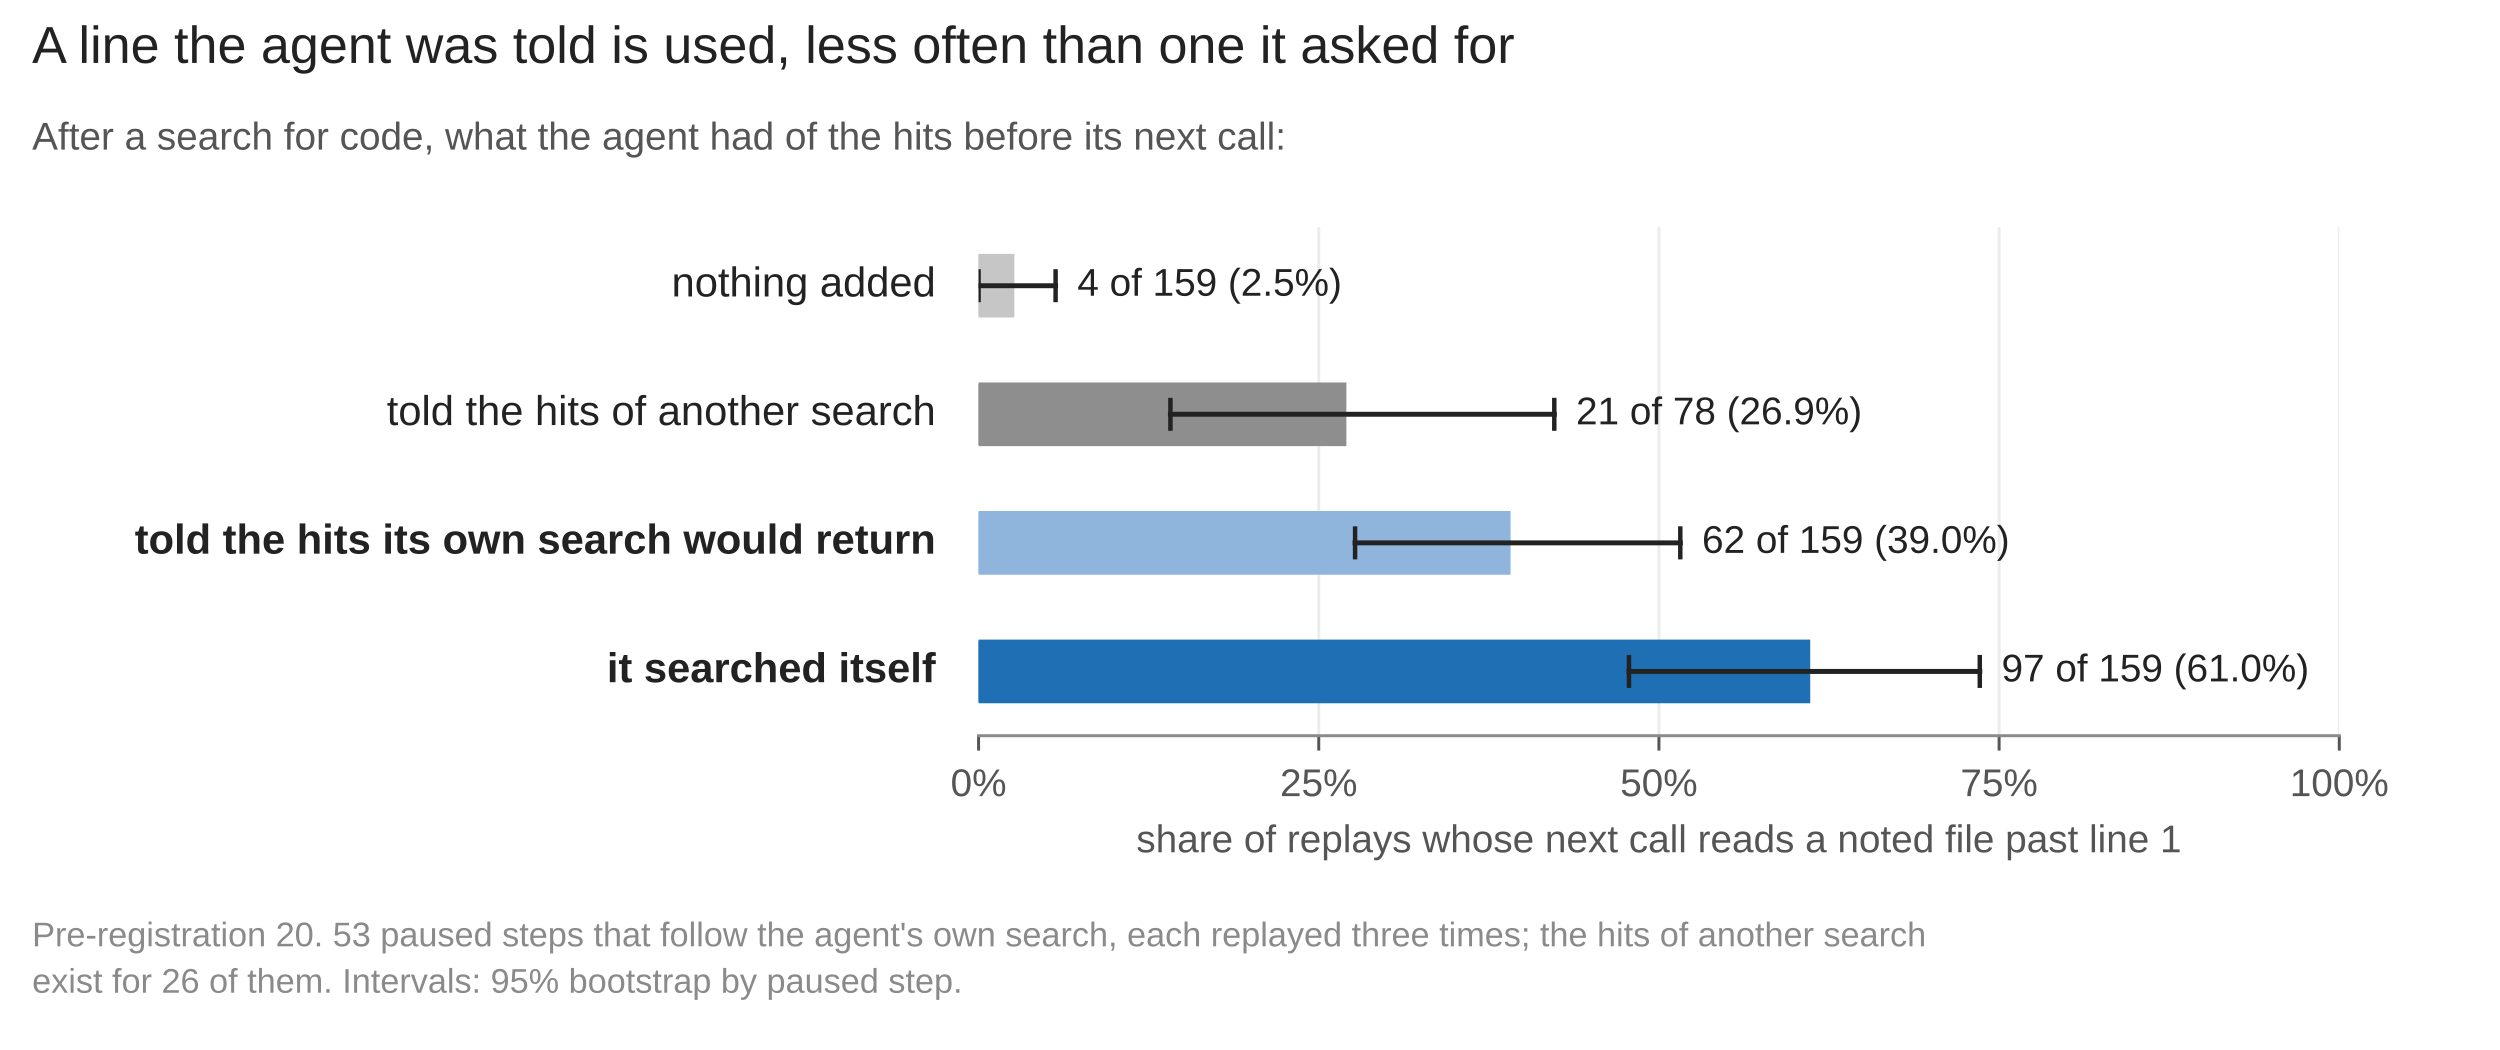
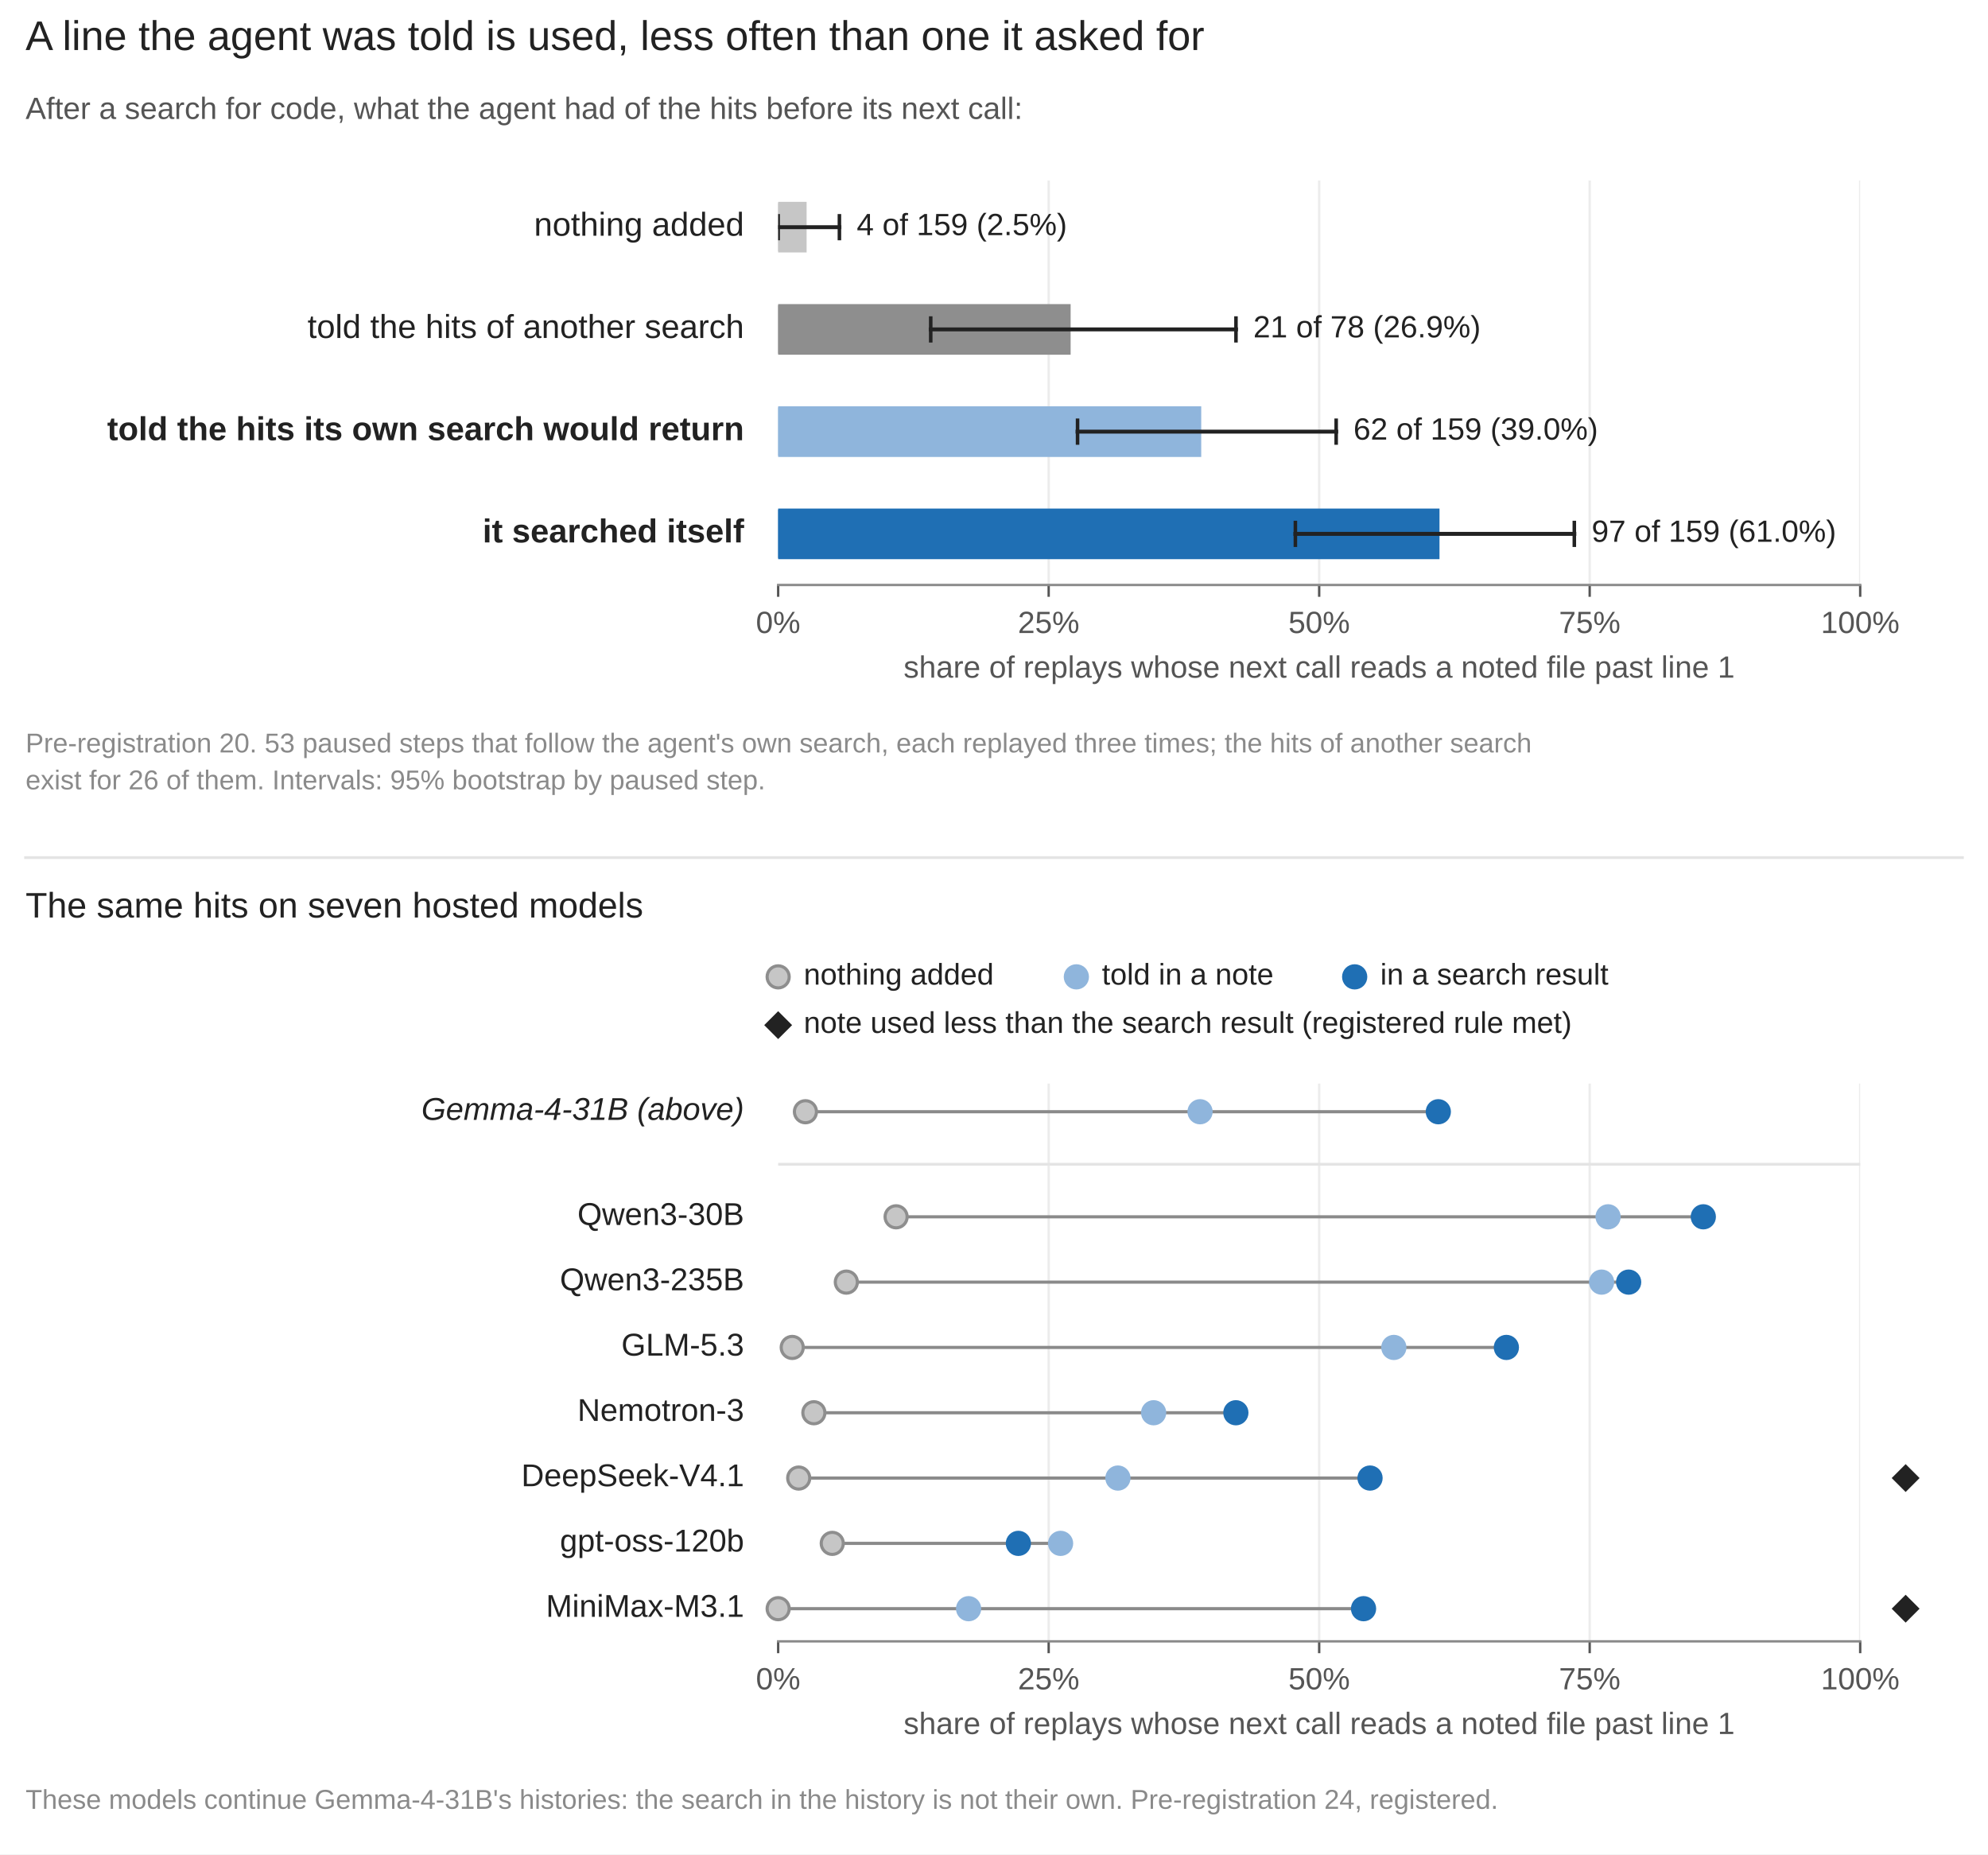
- <svg xmlns="http://www.w3.org/2000/svg" xmlns:xlink="http://www.w3.org/1999/xlink" width="504pt" height="211.68pt" viewBox="0 0 504 211.68" version="1.1">
+ <svg xmlns="http://www.w3.org/2000/svg" xmlns:xlink="http://www.w3.org/1999/xlink" width="504pt" height="470.16pt" viewBox="0 0 504 470.16" version="1.1">
  <defs>
    <style type="text/css">*{stroke-linejoin: round; stroke-linecap: butt}</style>
  </defs>
  <g id="figure_1">
    <g id="patch_1">
-       <path d="M 0 211.68  L 504 211.68  L 504 0  L 0 0  z " style="fill: #ffffff" />
+       <path d="M 0 470.16  L 504 470.16  L 504 0  L 0 0  z " style="fill: #ffffff" />
    </g>
    <g id="axes_1">
+       <g id="line2d_1">
+         <path d="M 6.48 217.44  L 497.52 217.44  " clip-path="url(#p833c66e507)" style="fill: none; stroke: #e4e4e4; stroke-width: 0.7; stroke-linecap: square" />
+       </g>
+       <g id="line2d_2">
+         <defs>
+           <path id="mddfe85bd83" d="M 0 2.8  C 0.743 2.8 1.455 2.505 1.98 1.98  C 2.505 1.455 2.8 0.743 2.8 0  C 2.8 -0.743 2.505 -1.455 1.98 -1.98  C 1.455 -2.505 0.743 -2.8 0 -2.8  C -0.743 -2.8 -1.455 -2.505 -1.98 -1.98  C -2.505 -1.455 -2.8 -0.743 -2.8 0  C -2.8 0.743 -2.505 1.455 -1.98 1.98  C -1.455 2.505 -0.743 2.8 0 2.8  z " style="stroke: #8e8e8e; stroke-width: 0.8" />
+         </defs>
+         <g clip-path="url(#p833c66e507)">
+           <use xlink:href="#mddfe85bd83" x="197.28" y="247.68" style="fill: #c6c6c6; stroke: #8e8e8e; stroke-width: 0.8" />
+         </g>
+       </g>
+       <g id="line2d_3">
+         <defs>
+           <path id="mf4be1ef21a" d="M 0 2.8  C 0.743 2.8 1.455 2.505 1.98 1.98  C 2.505 1.455 2.8 0.743 2.8 0  C 2.8 -0.743 2.505 -1.455 1.98 -1.98  C 1.455 -2.505 0.743 -2.8 0 -2.8  C -0.743 -2.8 -1.455 -2.505 -1.98 -1.98  C -2.505 -1.455 -2.8 -0.743 -2.8 0  C -2.8 0.743 -2.505 1.455 -1.98 1.98  C -1.455 2.505 -0.743 2.8 0 2.8  z " style="stroke: #8fb5dc; stroke-width: 0.8" />
+         </defs>
+         <g clip-path="url(#p833c66e507)">
+           <use xlink:href="#mf4be1ef21a" x="272.88" y="247.68" style="fill: #8fb5dc; stroke: #8fb5dc; stroke-width: 0.8" />
+         </g>
+       </g>
+       <g id="line2d_4">
+         <defs>
+           <path id="md2c22ae7ab" d="M 0 2.8  C 0.743 2.8 1.455 2.505 1.98 1.98  C 2.505 1.455 2.8 0.743 2.8 0  C 2.8 -0.743 2.505 -1.455 1.98 -1.98  C 1.455 -2.505 0.743 -2.8 0 -2.8  C -0.743 -2.8 -1.455 -2.505 -1.98 -1.98  C -2.505 -1.455 -2.8 -0.743 -2.8 0  C -2.8 0.743 -2.505 1.455 -1.98 1.98  C -1.455 2.505 -0.743 2.8 0 2.8  z " style="stroke: #1f6fb4; stroke-width: 0.8" />
+         </defs>
+         <g clip-path="url(#p833c66e507)">
+           <use xlink:href="#md2c22ae7ab" x="343.44" y="247.68" style="fill: #1f6fb4; stroke: #1f6fb4; stroke-width: 0.8" />
+         </g>
+       </g>
+       <g id="line2d_5">
+         <defs>
+           <path id="mb591d975c1" d="M 0 2.828  L 2.828 0  L 0 -2.828  L -2.828 0  z " style="stroke: #222222; stroke-linejoin: miter" />
+         </defs>
+         <g clip-path="url(#p833c66e507)">
+           <use xlink:href="#mb591d975c1" x="197.28" y="259.92" style="fill: #222222; stroke: #222222; stroke-linejoin: miter" />
+         </g>
+       </g>
+       <g id="line2d_6">
+         <g clip-path="url(#p833c66e507)">
+           <use xlink:href="#mb591d975c1" x="483.12" y="374.76" style="fill: #222222; stroke: #222222; stroke-linejoin: miter" />
+         </g>
+       </g>
+       <g id="line2d_7">
+         <g clip-path="url(#p833c66e507)">
+           <use xlink:href="#mb591d975c1" x="483.12" y="407.88" style="fill: #222222; stroke: #222222; stroke-linejoin: miter" />
+         </g>
+       </g>
      <g id="text_1">
        <text style="font-size: 10.5px; font-family: 'Arial', 'Helvetica', 'DejaVu Sans', sans-serif; text-anchor: start; fill: #222222" x="6.48" y="12.684" transform="rotate(-0 6.48 12.68429)">A line the agent was told is used, less often than one it asked for</text>
      </g>
      <g id="text_2">
        <text style="font-size: 7.8px; font-family: 'Arial', 'Helvetica', 'DejaVu Sans', sans-serif; text-anchor: start; fill: #555555" x="6.48" y="30.159" transform="rotate(-0 6.48 30.15861)">After a search for code, what the agent had of the hits before its next call:</text>
      </g>
      <g id="text_3">
        <text style="font-size: 8.4px; font-family: 'Arial', 'Helvetica', 'DejaVu Sans', sans-serif; text-anchor: end; fill: #222222" x="188.64" y="59.774" transform="rotate(-0 188.64 59.77375)">nothing added</text>
      </g>
      <g id="text_4">
        <text style="font-size: 8.4px; font-family: 'Arial', 'Helvetica', 'DejaVu Sans', sans-serif; text-anchor: end; fill: #222222" x="188.64" y="85.694" transform="rotate(-0 188.64 85.69383)">told the hits of another search</text>
      </g>
      <g id="text_5">
        <text style="font-weight: 700; font-size: 8.4px; font-family: 'Arial', 'Helvetica', 'DejaVu Sans', sans-serif; text-anchor: end; fill: #222222" x="188.64" y="111.614" transform="rotate(-0 188.64 111.6138)">told the hits its own search would return</text>
      </g>
      <g id="text_6">
        <text style="font-weight: 700; font-size: 8.4px; font-family: 'Arial', 'Helvetica', 'DejaVu Sans', sans-serif; text-anchor: end; fill: #222222" x="188.64" y="137.534" transform="rotate(-0 188.64 137.5338)">it searched itself</text>
      </g>
      <g id="text_7">
        <text style="font-size: 6.9px; font-family: 'Arial', 'Helvetica', 'DejaVu Sans', sans-serif; text-anchor: start; fill: #8a8a8a" x="6.48" y="190.783" transform="rotate(-0 6.48 190.7834)">Pre-registration 20. 53 paused steps that follow the agent's own search, each replayed three times; the hits of another search</text>
      </g>
      <g id="text_8">
        <text style="font-size: 6.9px; font-family: 'Arial', 'Helvetica', 'DejaVu Sans', sans-serif; text-anchor: start; fill: #8a8a8a" x="6.48" y="200.143" transform="rotate(-0 6.48 200.1434)">exist for 26 of them. Intervals: 95% bootstrap by paused step.</text>
+       </g>
+       <g id="text_9">
+         <text style="font-size: 9px; font-family: 'Arial', 'Helvetica', 'DejaVu Sans', sans-serif; text-anchor: start; fill: #222222" x="6.48" y="232.632" transform="rotate(-0 6.48 232.6322)">The same hits on seven hosted models</text>
+       </g>
+       <g id="text_10">
+         <text style="font-size: 7.6px; font-family: 'Arial', 'Helvetica', 'DejaVu Sans', sans-serif; text-anchor: start; fill: #222222" x="203.76" y="249.647" transform="rotate(-0 203.76 249.6467)">nothing added</text>
+       </g>
+       <g id="text_11">
+         <text style="font-size: 7.6px; font-family: 'Arial', 'Helvetica', 'DejaVu Sans', sans-serif; text-anchor: start; fill: #222222" x="279.36" y="249.647" transform="rotate(-0 279.36 249.6468)">told in a note</text>
+       </g>
+       <g id="text_12">
+         <text style="font-size: 7.6px; font-family: 'Arial', 'Helvetica', 'DejaVu Sans', sans-serif; text-anchor: start; fill: #222222" x="349.92" y="249.647" transform="rotate(-0 349.92 249.6468)">in a search result</text>
+       </g>
+       <g id="text_13">
+         <text style="font-size: 7.6px; font-family: 'Arial', 'Helvetica', 'DejaVu Sans', sans-serif; text-anchor: start; fill: #222222" x="203.76" y="261.887" transform="rotate(-0 203.76 261.8867)">note used less than the search result (registered rule met)</text>
+       </g>
+       <g id="text_14">
+         <text style="font-style: italic; font-size: 8px; font-family: 'Arial', 'Helvetica', 'DejaVu Sans', sans-serif; text-anchor: end; fill: #222222" x="188.64" y="283.95" transform="rotate(-0 188.64 283.9502)">Gemma-4-31B (above)</text>
+       </g>
+       <g id="text_15">
+         <text style="font-size: 8px; font-family: 'Arial', 'Helvetica', 'DejaVu Sans', sans-serif; text-anchor: end; fill: #222222" x="188.64" y="310.593" transform="rotate(-0 188.64 310.5926)">Qwen3-30B</text>
+       </g>
+       <g id="text_16">
+         <text style="font-size: 8px; font-family: 'Arial', 'Helvetica', 'DejaVu Sans', sans-serif; text-anchor: end; fill: #222222" x="188.64" y="327.153" transform="rotate(-0 188.64 327.1526)">Qwen3-235B</text>
+       </g>
+       <g id="text_17">
+         <text style="font-size: 8px; font-family: 'Arial', 'Helvetica', 'DejaVu Sans', sans-serif; text-anchor: end; fill: #222222" x="188.64" y="343.71" transform="rotate(-0 188.64 343.7103)">GLM-5.3</text>
+       </g>
+       <g id="text_18">
+         <text style="font-size: 8px; font-family: 'Arial', 'Helvetica', 'DejaVu Sans', sans-serif; text-anchor: end; fill: #222222" x="188.64" y="360.27" transform="rotate(-0 188.64 360.2703)">Nemotron-3</text>
+       </g>
+       <g id="text_19">
+         <text style="font-size: 8px; font-family: 'Arial', 'Helvetica', 'DejaVu Sans', sans-serif; text-anchor: end; fill: #222222" x="188.64" y="376.83" transform="rotate(-0 188.64 376.8303)">DeepSeek-V4.1</text>
+       </g>
+       <g id="text_20">
+         <text style="font-size: 8px; font-family: 'Arial', 'Helvetica', 'DejaVu Sans', sans-serif; text-anchor: end; fill: #222222" x="188.64" y="393.39" transform="rotate(-0 188.64 393.3902)">gpt-oss-120b</text>
+       </g>
+       <g id="text_21">
+         <text style="font-size: 8px; font-family: 'Arial', 'Helvetica', 'DejaVu Sans', sans-serif; text-anchor: end; fill: #222222" x="188.64" y="409.95" transform="rotate(-0 188.64 409.9503)">MiniMax-M3.1</text>
+       </g>
+       <g id="text_22">
+         <text style="font-size: 6.9px; font-family: 'Arial', 'Helvetica', 'DejaVu Sans', sans-serif; text-anchor: start; fill: #8a8a8a" x="6.48" y="458.623" transform="rotate(-0 6.48 458.6234)">These models continue Gemma-4-31B's histories: the search in the history is not their own. Pre-registration 24, registered.</text>
      </g>
    </g>
    <g id="axes_2">
      <g id="patch_2">
        <path d="M 197.28 148.32  L 471.6 148.32  L 471.6 44.64  L 197.28 44.64  L 197.28 148.32  z " style="fill: none" />
      </g>
-       <g id="line2d_1">
-         <path d="M 265.86 46.08  L 265.86 148.32  " clip-path="url(#pc4a6445631)" style="fill: none; stroke: #ececec; stroke-width: 0.6; stroke-linecap: square" />
-       </g>
-       <g id="line2d_2">
-         <path d="M 334.44 46.08  L 334.44 148.32  " clip-path="url(#pc4a6445631)" style="fill: none; stroke: #ececec; stroke-width: 0.6; stroke-linecap: square" />
-       </g>
-       <g id="line2d_3">
-         <path d="M 403.02 46.08  L 403.02 148.32  " clip-path="url(#pc4a6445631)" style="fill: none; stroke: #ececec; stroke-width: 0.6; stroke-linecap: square" />
-       </g>
-       <g id="line2d_4">
-         <path d="M 471.6 46.08  L 471.6 148.32  " clip-path="url(#pc4a6445631)" style="fill: none; stroke: #ececec; stroke-width: 0.6; stroke-linecap: square" />
+       <g id="line2d_8">
+         <path d="M 265.86 46.08  L 265.86 148.32  " clip-path="url(#p4bef7b2974)" style="fill: none; stroke: #ececec; stroke-width: 0.6; stroke-linecap: square" />
+       </g>
+       <g id="line2d_9">
+         <path d="M 334.44 46.08  L 334.44 148.32  " clip-path="url(#p4bef7b2974)" style="fill: none; stroke: #ececec; stroke-width: 0.6; stroke-linecap: square" />
+       </g>
+       <g id="line2d_10">
+         <path d="M 403.02 46.08  L 403.02 148.32  " clip-path="url(#p4bef7b2974)" style="fill: none; stroke: #ececec; stroke-width: 0.6; stroke-linecap: square" />
+       </g>
+       <g id="line2d_11">
+         <path d="M 471.6 46.08  L 471.6 148.32  " clip-path="url(#p4bef7b2974)" style="fill: none; stroke: #ececec; stroke-width: 0.6; stroke-linecap: square" />
      </g>
      <g id="matplotlib.axis_1">
        <g id="xtick_1">
-           <g id="line2d_5">
+           <g id="line2d_12">
            <defs>
-               <path id="mf7f82d91c3" d="M 0 0  L 0 3  " style="stroke: #555555; stroke-width: 0.6" />
+               <path id="md8776d4292" d="M 0 0  L 0 3  " style="stroke: #555555; stroke-width: 0.6" />
            </defs>
            <g>
-               <use xlink:href="#mf7f82d91c3" x="197.28" y="148.32" style="fill: #555555; stroke: #555555; stroke-width: 0.6" />
-             </g>
-           </g>
-           <g id="text_9">
+               <use xlink:href="#md8776d4292" x="197.28" y="148.32" style="fill: #555555; stroke: #555555; stroke-width: 0.6" />
+             </g>
+           </g>
+           <g id="text_23">
            <text style="font-size: 7.8px; font-family: 'Arial', 'Helvetica', 'DejaVu Sans', sans-serif; text-anchor: middle; fill: #555555" x="197.28" y="160.499" transform="rotate(-0 197.28 160.4986)">0%</text>
          </g>
        </g>
        <g id="xtick_2">
-           <g id="line2d_6">
-             <g>
-               <use xlink:href="#mf7f82d91c3" x="265.86" y="148.32" style="fill: #555555; stroke: #555555; stroke-width: 0.6" />
-             </g>
-           </g>
-           <g id="text_10">
+           <g id="line2d_13">
+             <g>
+               <use xlink:href="#md8776d4292" x="265.86" y="148.32" style="fill: #555555; stroke: #555555; stroke-width: 0.6" />
+             </g>
+           </g>
+           <g id="text_24">
            <text style="font-size: 7.8px; font-family: 'Arial', 'Helvetica', 'DejaVu Sans', sans-serif; text-anchor: middle; fill: #555555" x="265.86" y="160.499" transform="rotate(-0 265.86 160.4986)">25%</text>
          </g>
        </g>
        <g id="xtick_3">
-           <g id="line2d_7">
-             <g>
-               <use xlink:href="#mf7f82d91c3" x="334.44" y="148.32" style="fill: #555555; stroke: #555555; stroke-width: 0.6" />
-             </g>
-           </g>
-           <g id="text_11">
+           <g id="line2d_14">
+             <g>
+               <use xlink:href="#md8776d4292" x="334.44" y="148.32" style="fill: #555555; stroke: #555555; stroke-width: 0.6" />
+             </g>
+           </g>
+           <g id="text_25">
            <text style="font-size: 7.8px; font-family: 'Arial', 'Helvetica', 'DejaVu Sans', sans-serif; text-anchor: middle; fill: #555555" x="334.44" y="160.499" transform="rotate(-0 334.44 160.4986)">50%</text>
          </g>
        </g>
        <g id="xtick_4">
-           <g id="line2d_8">
-             <g>
-               <use xlink:href="#mf7f82d91c3" x="403.02" y="148.32" style="fill: #555555; stroke: #555555; stroke-width: 0.6" />
-             </g>
-           </g>
-           <g id="text_12">
+           <g id="line2d_15">
+             <g>
+               <use xlink:href="#md8776d4292" x="403.02" y="148.32" style="fill: #555555; stroke: #555555; stroke-width: 0.6" />
+             </g>
+           </g>
+           <g id="text_26">
            <text style="font-size: 7.8px; font-family: 'Arial', 'Helvetica', 'DejaVu Sans', sans-serif; text-anchor: middle; fill: #555555" x="403.02" y="160.499" transform="rotate(-0 403.02 160.4986)">75%</text>
          </g>
        </g>
        <g id="xtick_5">
-           <g id="line2d_9">
-             <g>
-               <use xlink:href="#mf7f82d91c3" x="471.6" y="148.32" style="fill: #555555; stroke: #555555; stroke-width: 0.6" />
-             </g>
-           </g>
-           <g id="text_13">
+           <g id="line2d_16">
+             <g>
+               <use xlink:href="#md8776d4292" x="471.6" y="148.32" style="fill: #555555; stroke: #555555; stroke-width: 0.6" />
+             </g>
+           </g>
+           <g id="text_27">
            <text style="font-size: 7.8px; font-family: 'Arial', 'Helvetica', 'DejaVu Sans', sans-serif; text-anchor: middle; fill: #555555" x="471.6" y="160.499" transform="rotate(-0 471.6 160.4986)">100%</text>
          </g>
        </g>
-         <g id="text_14">
+         <g id="text_28">
          <text style="font-size: 7.8px; font-family: 'Arial', 'Helvetica', 'DejaVu Sans', sans-serif; text-anchor: middle; fill: #555555" x="334.44" y="171.819" transform="rotate(-0 334.44 171.8187)">share of replays whose next call reads a noted file past line 1</text>
        </g>
      </g>
      <g id="matplotlib.axis_2" />
      <g id="patch_3">
-         <path d="M 197.28 51.48  L 204.193 51.48  L 204.193 63.72  L 197.28 63.72  z " clip-path="url(#pc4a6445631)" style="fill: #c6c6c6; stroke: #c6c6c6; stroke-width: 0.6; stroke-linejoin: miter" />
+         <path d="M 197.28 51.48  L 204.193 51.48  L 204.193 63.72  L 197.28 63.72  z " clip-path="url(#p4bef7b2974)" style="fill: #c6c6c6; stroke: #c6c6c6; stroke-width: 0.6; stroke-linejoin: miter" />
      </g>
      <g id="patch_4">
-         <path d="M 197.28 77.4  L 271.127 77.4  L 271.127 89.64  L 197.28 89.64  z " clip-path="url(#pc4a6445631)" style="fill: #8e8e8e; stroke: #8e8e8e; stroke-width: 0.6; stroke-linejoin: miter" />
+         <path d="M 197.28 77.4  L 271.127 77.4  L 271.127 89.64  L 197.28 89.64  z " clip-path="url(#p4bef7b2974)" style="fill: #8e8e8e; stroke: #8e8e8e; stroke-width: 0.6; stroke-linejoin: miter" />
      </g>
      <g id="patch_5">
-         <path d="M 197.28 103.32  L 304.237 103.32  L 304.237 115.56  L 197.28 115.56  z " clip-path="url(#pc4a6445631)" style="fill: #8fb5dc; stroke: #8fb5dc; stroke-width: 0.6; stroke-linejoin: miter" />
+         <path d="M 197.28 103.32  L 304.237 103.32  L 304.237 115.56  L 197.28 115.56  z " clip-path="url(#p4bef7b2974)" style="fill: #8fb5dc; stroke: #8fb5dc; stroke-width: 0.6; stroke-linejoin: miter" />
      </g>
      <g id="patch_6">
-         <path d="M 197.28 129.24  L 364.643 129.24  L 364.643 141.48  L 197.28 141.48  z " clip-path="url(#pc4a6445631)" style="fill: #1f6fb4; stroke: #1f6fb4; stroke-width: 0.6; stroke-linejoin: miter" />
+         <path d="M 197.28 129.24  L 364.643 129.24  L 364.643 141.48  L 197.28 141.48  z " clip-path="url(#p4bef7b2974)" style="fill: #1f6fb4; stroke: #1f6fb4; stroke-width: 0.6; stroke-linejoin: miter" />
      </g>
      <g id="patch_7">
        <path d="M 197.28 148.32  L 471.6 148.32  " style="fill: none; stroke: #8a8a8a; stroke-width: 0.6; stroke-linejoin: miter; stroke-linecap: square" />
      </g>
-       <g id="line2d_10">
-         <path d="M 197.28 57.6  L 212.807 57.6  " clip-path="url(#pc4a6445631)" style="fill: none; stroke: #222222; stroke-linecap: square" />
-       </g>
-       <g id="line2d_11">
-         <path d="M 197.28 54.72  L 197.28 60.48  " clip-path="url(#pc4a6445631)" style="fill: none; stroke: #222222; stroke-width: 0.9; stroke-linecap: square" />
-       </g>
-       <g id="line2d_12">
-         <path d="M 212.807 54.72  L 212.807 60.48  " clip-path="url(#pc4a6445631)" style="fill: none; stroke: #222222; stroke-width: 0.9; stroke-linecap: square" />
-       </g>
-       <g id="line2d_13">
-         <path d="M 235.959 83.52  L 313.345 83.52  " clip-path="url(#pc4a6445631)" style="fill: none; stroke: #222222; stroke-linecap: square" />
-       </g>
-       <g id="line2d_14">
-         <path d="M 235.959 80.64  L 235.959 86.4  " clip-path="url(#pc4a6445631)" style="fill: none; stroke: #222222; stroke-width: 0.9; stroke-linecap: square" />
-       </g>
-       <g id="line2d_15">
-         <path d="M 313.345 80.64  L 313.345 86.4  " clip-path="url(#pc4a6445631)" style="fill: none; stroke: #222222; stroke-width: 0.9; stroke-linecap: square" />
-       </g>
-       <g id="line2d_16">
-         <path d="M 273.184 109.44  L 338.747 109.44  " clip-path="url(#pc4a6445631)" style="fill: none; stroke: #222222; stroke-linecap: square" />
-       </g>
      <g id="line2d_17">
-         <path d="M 273.184 106.56  L 273.184 112.32  " clip-path="url(#pc4a6445631)" style="fill: none; stroke: #222222; stroke-width: 0.9; stroke-linecap: square" />
+         <path d="M 197.28 57.6  L 212.807 57.6  " clip-path="url(#p4bef7b2974)" style="fill: none; stroke: #222222; stroke-linecap: square" />
      </g>
      <g id="line2d_18">
-         <path d="M 338.747 106.56  L 338.747 112.32  " clip-path="url(#pc4a6445631)" style="fill: none; stroke: #222222; stroke-width: 0.9; stroke-linecap: square" />
+         <path d="M 197.28 54.72  L 197.28 60.48  " clip-path="url(#p4bef7b2974)" style="fill: none; stroke: #222222; stroke-width: 0.9; stroke-linecap: square" />
      </g>
      <g id="line2d_19">
-         <path d="M 328.405 135.36  L 399.125 135.36  " clip-path="url(#pc4a6445631)" style="fill: none; stroke: #222222; stroke-linecap: square" />
+         <path d="M 212.807 54.72  L 212.807 60.48  " clip-path="url(#p4bef7b2974)" style="fill: none; stroke: #222222; stroke-width: 0.9; stroke-linecap: square" />
      </g>
      <g id="line2d_20">
-         <path d="M 328.405 132.48  L 328.405 138.24  " clip-path="url(#pc4a6445631)" style="fill: none; stroke: #222222; stroke-width: 0.9; stroke-linecap: square" />
+         <path d="M 235.959 83.52  L 313.345 83.52  " clip-path="url(#p4bef7b2974)" style="fill: none; stroke: #222222; stroke-linecap: square" />
      </g>
      <g id="line2d_21">
-         <path d="M 399.125 132.48  L 399.125 138.24  " clip-path="url(#pc4a6445631)" style="fill: none; stroke: #222222; stroke-width: 0.9; stroke-linecap: square" />
-       </g>
-       <g id="text_15">
+         <path d="M 235.959 80.64  L 235.959 86.4  " clip-path="url(#p4bef7b2974)" style="fill: none; stroke: #222222; stroke-width: 0.9; stroke-linecap: square" />
+       </g>
+       <g id="line2d_22">
+         <path d="M 313.345 80.64  L 313.345 86.4  " clip-path="url(#p4bef7b2974)" style="fill: none; stroke: #222222; stroke-width: 0.9; stroke-linecap: square" />
+       </g>
+       <g id="line2d_23">
+         <path d="M 273.184 109.44  L 338.747 109.44  " clip-path="url(#p4bef7b2974)" style="fill: none; stroke: #222222; stroke-linecap: square" />
+       </g>
+       <g id="line2d_24">
+         <path d="M 273.184 106.56  L 273.184 112.32  " clip-path="url(#p4bef7b2974)" style="fill: none; stroke: #222222; stroke-width: 0.9; stroke-linecap: square" />
+       </g>
+       <g id="line2d_25">
+         <path d="M 338.747 106.56  L 338.747 112.32  " clip-path="url(#p4bef7b2974)" style="fill: none; stroke: #222222; stroke-width: 0.9; stroke-linecap: square" />
+       </g>
+       <g id="line2d_26">
+         <path d="M 328.405 135.36  L 399.125 135.36  " clip-path="url(#p4bef7b2974)" style="fill: none; stroke: #222222; stroke-linecap: square" />
+       </g>
+       <g id="line2d_27">
+         <path d="M 328.405 132.48  L 328.405 138.24  " clip-path="url(#p4bef7b2974)" style="fill: none; stroke: #222222; stroke-width: 0.9; stroke-linecap: square" />
+       </g>
+       <g id="line2d_28">
+         <path d="M 399.125 132.48  L 399.125 138.24  " clip-path="url(#p4bef7b2974)" style="fill: none; stroke: #222222; stroke-width: 0.9; stroke-linecap: square" />
+       </g>
+       <g id="text_29">
        <text style="font-size: 7.8px; font-family: 'Arial', 'Helvetica', 'DejaVu Sans', sans-serif; text-anchor: start; fill: #222222" x="217.196" y="59.618" transform="rotate(-0 217.1956 59.61848)">4 of 159 (2.5%)</text>
      </g>
-       <g id="text_16">
+       <g id="text_30">
        <text style="font-size: 7.8px; font-family: 'Arial', 'Helvetica', 'DejaVu Sans', sans-serif; text-anchor: start; fill: #222222" x="317.734" y="85.538" transform="rotate(-0 317.7339 85.53848)">21 of 78 (26.9%)</text>
      </g>
-       <g id="text_17">
+       <g id="text_31">
        <text style="font-size: 7.8px; font-family: 'Arial', 'Helvetica', 'DejaVu Sans', sans-serif; text-anchor: start; fill: #222222" x="343.136" y="111.458" transform="rotate(-0 343.1359 111.4585)">62 of 159 (39.0%)</text>
      </g>
-       <g id="text_18">
+       <g id="text_32">
        <text style="font-size: 7.8px; font-family: 'Arial', 'Helvetica', 'DejaVu Sans', sans-serif; text-anchor: start; fill: #222222" x="403.514" y="137.378" transform="rotate(-0 403.5138 137.3785)">97 of 159 (61.0%)</text>
+       </g>
+     </g>
+     <g id="axes_3">
+       <g id="patch_8">
+         <path d="M 197.28 416.16  L 471.6 416.16  L 471.6 273.6  L 197.28 273.6  L 197.28 416.16  z " style="fill: none" />
+       </g>
+       <g id="line2d_29">
+         <path d="M 265.86 275.04  L 265.86 416.16  " clip-path="url(#pe989984111)" style="fill: none; stroke: #ececec; stroke-width: 0.6; stroke-linecap: square" />
+       </g>
+       <g id="line2d_30">
+         <path d="M 334.44 275.04  L 334.44 416.16  " clip-path="url(#pe989984111)" style="fill: none; stroke: #ececec; stroke-width: 0.6; stroke-linecap: square" />
+       </g>
+       <g id="line2d_31">
+         <path d="M 403.02 275.04  L 403.02 416.16  " clip-path="url(#pe989984111)" style="fill: none; stroke: #ececec; stroke-width: 0.6; stroke-linecap: square" />
+       </g>
+       <g id="line2d_32">
+         <path d="M 471.6 275.04  L 471.6 416.16  " clip-path="url(#pe989984111)" style="fill: none; stroke: #ececec; stroke-width: 0.6; stroke-linecap: square" />
+       </g>
+       <g id="line2d_33">
+         <path d="M 197.28 295.2  L 471.6 295.2  " clip-path="url(#pe989984111)" style="fill: none; stroke: #e4e4e4; stroke-width: 0.7; stroke-linecap: square" />
+       </g>
+       <g id="matplotlib.axis_3">
+         <g id="xtick_6">
+           <g id="line2d_34">
+             <g>
+               <use xlink:href="#md8776d4292" x="197.28" y="416.16" style="fill: #555555; stroke: #555555; stroke-width: 0.6" />
+             </g>
+           </g>
+           <g id="text_33">
+             <text style="font-size: 7.8px; font-family: 'Arial', 'Helvetica', 'DejaVu Sans', sans-serif; text-anchor: middle; fill: #555555" x="197.28" y="428.339" transform="rotate(-0 197.28 428.3386)">0%</text>
+           </g>
+         </g>
+         <g id="xtick_7">
+           <g id="line2d_35">
+             <g>
+               <use xlink:href="#md8776d4292" x="265.86" y="416.16" style="fill: #555555; stroke: #555555; stroke-width: 0.6" />
+             </g>
+           </g>
+           <g id="text_34">
+             <text style="font-size: 7.8px; font-family: 'Arial', 'Helvetica', 'DejaVu Sans', sans-serif; text-anchor: middle; fill: #555555" x="265.86" y="428.339" transform="rotate(-0 265.86 428.3386)">25%</text>
+           </g>
+         </g>
+         <g id="xtick_8">
+           <g id="line2d_36">
+             <g>
+               <use xlink:href="#md8776d4292" x="334.44" y="416.16" style="fill: #555555; stroke: #555555; stroke-width: 0.6" />
+             </g>
+           </g>
+           <g id="text_35">
+             <text style="font-size: 7.8px; font-family: 'Arial', 'Helvetica', 'DejaVu Sans', sans-serif; text-anchor: middle; fill: #555555" x="334.44" y="428.339" transform="rotate(-0 334.44 428.3386)">50%</text>
+           </g>
+         </g>
+         <g id="xtick_9">
+           <g id="line2d_37">
+             <g>
+               <use xlink:href="#md8776d4292" x="403.02" y="416.16" style="fill: #555555; stroke: #555555; stroke-width: 0.6" />
+             </g>
+           </g>
+           <g id="text_36">
+             <text style="font-size: 7.8px; font-family: 'Arial', 'Helvetica', 'DejaVu Sans', sans-serif; text-anchor: middle; fill: #555555" x="403.02" y="428.339" transform="rotate(-0 403.02 428.3386)">75%</text>
+           </g>
+         </g>
+         <g id="xtick_10">
+           <g id="line2d_38">
+             <g>
+               <use xlink:href="#md8776d4292" x="471.6" y="416.16" style="fill: #555555; stroke: #555555; stroke-width: 0.6" />
+             </g>
+           </g>
+           <g id="text_37">
+             <text style="font-size: 7.8px; font-family: 'Arial', 'Helvetica', 'DejaVu Sans', sans-serif; text-anchor: middle; fill: #555555" x="471.6" y="428.339" transform="rotate(-0 471.6 428.3386)">100%</text>
+           </g>
+         </g>
+         <g id="text_38">
+           <text style="font-size: 7.8px; font-family: 'Arial', 'Helvetica', 'DejaVu Sans', sans-serif; text-anchor: middle; fill: #555555" x="334.44" y="439.659" transform="rotate(-0 334.44 439.6587)">share of replays whose next call reads a noted file past line 1</text>
+         </g>
+       </g>
+       <g id="matplotlib.axis_4" />
+       <g id="line2d_39">
+         <path d="M 204.193 281.88  L 364.643 281.88  " clip-path="url(#pe989984111)" style="fill: none; stroke: #8a8a8a; stroke-width: 0.8; stroke-linecap: square" />
+       </g>
+       <g id="line2d_40">
+         <path d="M 227.181 308.52  L 431.824 308.52  " clip-path="url(#pe989984111)" style="fill: none; stroke: #8a8a8a; stroke-width: 0.8; stroke-linecap: square" />
+       </g>
+       <g id="line2d_41">
+         <path d="M 214.562 325.08  L 412.896 325.08  " clip-path="url(#pe989984111)" style="fill: none; stroke: #8a8a8a; stroke-width: 0.8; stroke-linecap: square" />
+       </g>
+       <g id="line2d_42">
+         <path d="M 200.846 341.64  L 381.897 341.64  " clip-path="url(#pe989984111)" style="fill: none; stroke: #8a8a8a; stroke-width: 0.8; stroke-linecap: square" />
+       </g>
+       <g id="line2d_43">
+         <path d="M 206.333 358.2  L 313.317 358.2  " clip-path="url(#pe989984111)" style="fill: none; stroke: #8a8a8a; stroke-width: 0.8; stroke-linecap: square" />
+       </g>
+       <g id="line2d_44">
+         <path d="M 202.492 374.76  L 347.333 374.76  " clip-path="url(#pe989984111)" style="fill: none; stroke: #8a8a8a; stroke-width: 0.8; stroke-linecap: square" />
+       </g>
+       <g id="line2d_45">
+         <path d="M 210.996 391.32  L 268.878 391.32  " clip-path="url(#pe989984111)" style="fill: none; stroke: #8a8a8a; stroke-width: 0.8; stroke-linecap: square" />
+       </g>
+       <g id="line2d_46">
+         <path d="M 197.28 407.88  L 345.687 407.88  " clip-path="url(#pe989984111)" style="fill: none; stroke: #8a8a8a; stroke-width: 0.8; stroke-linecap: square" />
+       </g>
+       <g id="patch_9">
+         <path d="M 197.28 416.16  L 471.6 416.16  " style="fill: none; stroke: #8a8a8a; stroke-width: 0.6; stroke-linejoin: miter; stroke-linecap: square" />
+       </g>
+       <g id="line2d_47">
+         <g>
+           <use xlink:href="#mddfe85bd83" x="204.193" y="281.88" style="fill: #c6c6c6; stroke: #8e8e8e; stroke-width: 0.8" />
+         </g>
+       </g>
+       <g id="line2d_48">
+         <g>
+           <use xlink:href="#mf4be1ef21a" x="304.237" y="281.88" style="fill: #8fb5dc; stroke: #8fb5dc; stroke-width: 0.8" />
+         </g>
+       </g>
+       <g id="line2d_49">
+         <g>
+           <use xlink:href="#mddfe85bd83" x="227.181" y="308.52" style="fill: #c6c6c6; stroke: #8e8e8e; stroke-width: 0.8" />
+         </g>
+       </g>
+       <g id="line2d_50">
+         <g>
+           <use xlink:href="#mf4be1ef21a" x="407.683" y="308.52" style="fill: #8fb5dc; stroke: #8fb5dc; stroke-width: 0.8" />
+         </g>
+       </g>
+       <g id="line2d_51">
+         <g>
+           <use xlink:href="#mddfe85bd83" x="214.562" y="325.08" style="fill: #c6c6c6; stroke: #8e8e8e; stroke-width: 0.8" />
+         </g>
+       </g>
+       <g id="line2d_52">
+         <g>
+           <use xlink:href="#mf4be1ef21a" x="406.038" y="325.08" style="fill: #8fb5dc; stroke: #8fb5dc; stroke-width: 0.8" />
+         </g>
+       </g>
+       <g id="line2d_53">
+         <g>
+           <use xlink:href="#mddfe85bd83" x="200.846" y="341.64" style="fill: #c6c6c6; stroke: #8e8e8e; stroke-width: 0.8" />
+         </g>
+       </g>
+       <g id="line2d_54">
+         <g>
+           <use xlink:href="#mf4be1ef21a" x="353.368" y="341.64" style="fill: #8fb5dc; stroke: #8fb5dc; stroke-width: 0.8" />
+         </g>
+       </g>
+       <g id="line2d_55">
+         <g>
+           <use xlink:href="#mddfe85bd83" x="206.333" y="358.2" style="fill: #c6c6c6; stroke: #8e8e8e; stroke-width: 0.8" />
+         </g>
+       </g>
+       <g id="line2d_56">
+         <g>
+           <use xlink:href="#mf4be1ef21a" x="292.469" y="358.2" style="fill: #8fb5dc; stroke: #8fb5dc; stroke-width: 0.8" />
+         </g>
+       </g>
+       <g id="line2d_57">
+         <g>
+           <use xlink:href="#mddfe85bd83" x="202.492" y="374.76" style="fill: #c6c6c6; stroke: #8e8e8e; stroke-width: 0.8" />
+         </g>
+       </g>
+       <g id="line2d_58">
+         <g>
+           <use xlink:href="#mf4be1ef21a" x="283.416" y="374.76" style="fill: #8fb5dc; stroke: #8fb5dc; stroke-width: 0.8" />
+         </g>
+       </g>
+       <g id="line2d_59">
+         <g>
+           <use xlink:href="#mddfe85bd83" x="210.996" y="391.32" style="fill: #c6c6c6; stroke: #8e8e8e; stroke-width: 0.8" />
+         </g>
+       </g>
+       <g id="line2d_60">
+         <g>
+           <use xlink:href="#mf4be1ef21a" x="268.878" y="391.32" style="fill: #8fb5dc; stroke: #8fb5dc; stroke-width: 0.8" />
+         </g>
+       </g>
+       <g id="line2d_61">
+         <g>
+           <use xlink:href="#mddfe85bd83" x="197.28" y="407.88" style="fill: #c6c6c6; stroke: #8e8e8e; stroke-width: 0.8" />
+         </g>
+       </g>
+       <g id="line2d_62">
+         <g>
+           <use xlink:href="#mf4be1ef21a" x="245.56" y="407.88" style="fill: #8fb5dc; stroke: #8fb5dc; stroke-width: 0.8" />
+         </g>
+       </g>
+       <g id="line2d_63">
+         <g>
+           <use xlink:href="#md2c22ae7ab" x="364.643" y="281.88" style="fill: #1f6fb4; stroke: #1f6fb4; stroke-width: 0.8" />
+         </g>
+       </g>
+       <g id="line2d_64">
+         <g>
+           <use xlink:href="#md2c22ae7ab" x="431.824" y="308.52" style="fill: #1f6fb4; stroke: #1f6fb4; stroke-width: 0.8" />
+         </g>
+       </g>
+       <g id="line2d_65">
+         <g>
+           <use xlink:href="#md2c22ae7ab" x="412.896" y="325.08" style="fill: #1f6fb4; stroke: #1f6fb4; stroke-width: 0.8" />
+         </g>
+       </g>
+       <g id="line2d_66">
+         <g>
+           <use xlink:href="#md2c22ae7ab" x="381.897" y="341.64" style="fill: #1f6fb4; stroke: #1f6fb4; stroke-width: 0.8" />
+         </g>
+       </g>
+       <g id="line2d_67">
+         <g>
+           <use xlink:href="#md2c22ae7ab" x="313.317" y="358.2" style="fill: #1f6fb4; stroke: #1f6fb4; stroke-width: 0.8" />
+         </g>
+       </g>
+       <g id="line2d_68">
+         <g>
+           <use xlink:href="#md2c22ae7ab" x="347.333" y="374.76" style="fill: #1f6fb4; stroke: #1f6fb4; stroke-width: 0.8" />
+         </g>
+       </g>
+       <g id="line2d_69">
+         <g>
+           <use xlink:href="#md2c22ae7ab" x="258.179" y="391.32" style="fill: #1f6fb4; stroke: #1f6fb4; stroke-width: 0.8" />
+         </g>
+       </g>
+       <g id="line2d_70">
+         <g>
+           <use xlink:href="#md2c22ae7ab" x="345.687" y="407.88" style="fill: #1f6fb4; stroke: #1f6fb4; stroke-width: 0.8" />
+         </g>
      </g>
    </g>
  </g>
  <defs>
-     <clipPath id="pc4a6445631">
+     <clipPath id="p833c66e507">
+       <rect x="0" y="0" width="504" height="470.16" />
+     </clipPath>
+     <clipPath id="p4bef7b2974">
      <rect x="197.28" y="44.64" width="274.32" height="103.68" />
+     </clipPath>
+     <clipPath id="pe989984111">
+       <rect x="197.28" y="273.6" width="274.32" height="142.56" />
    </clipPath>
  </defs>
</svg>
